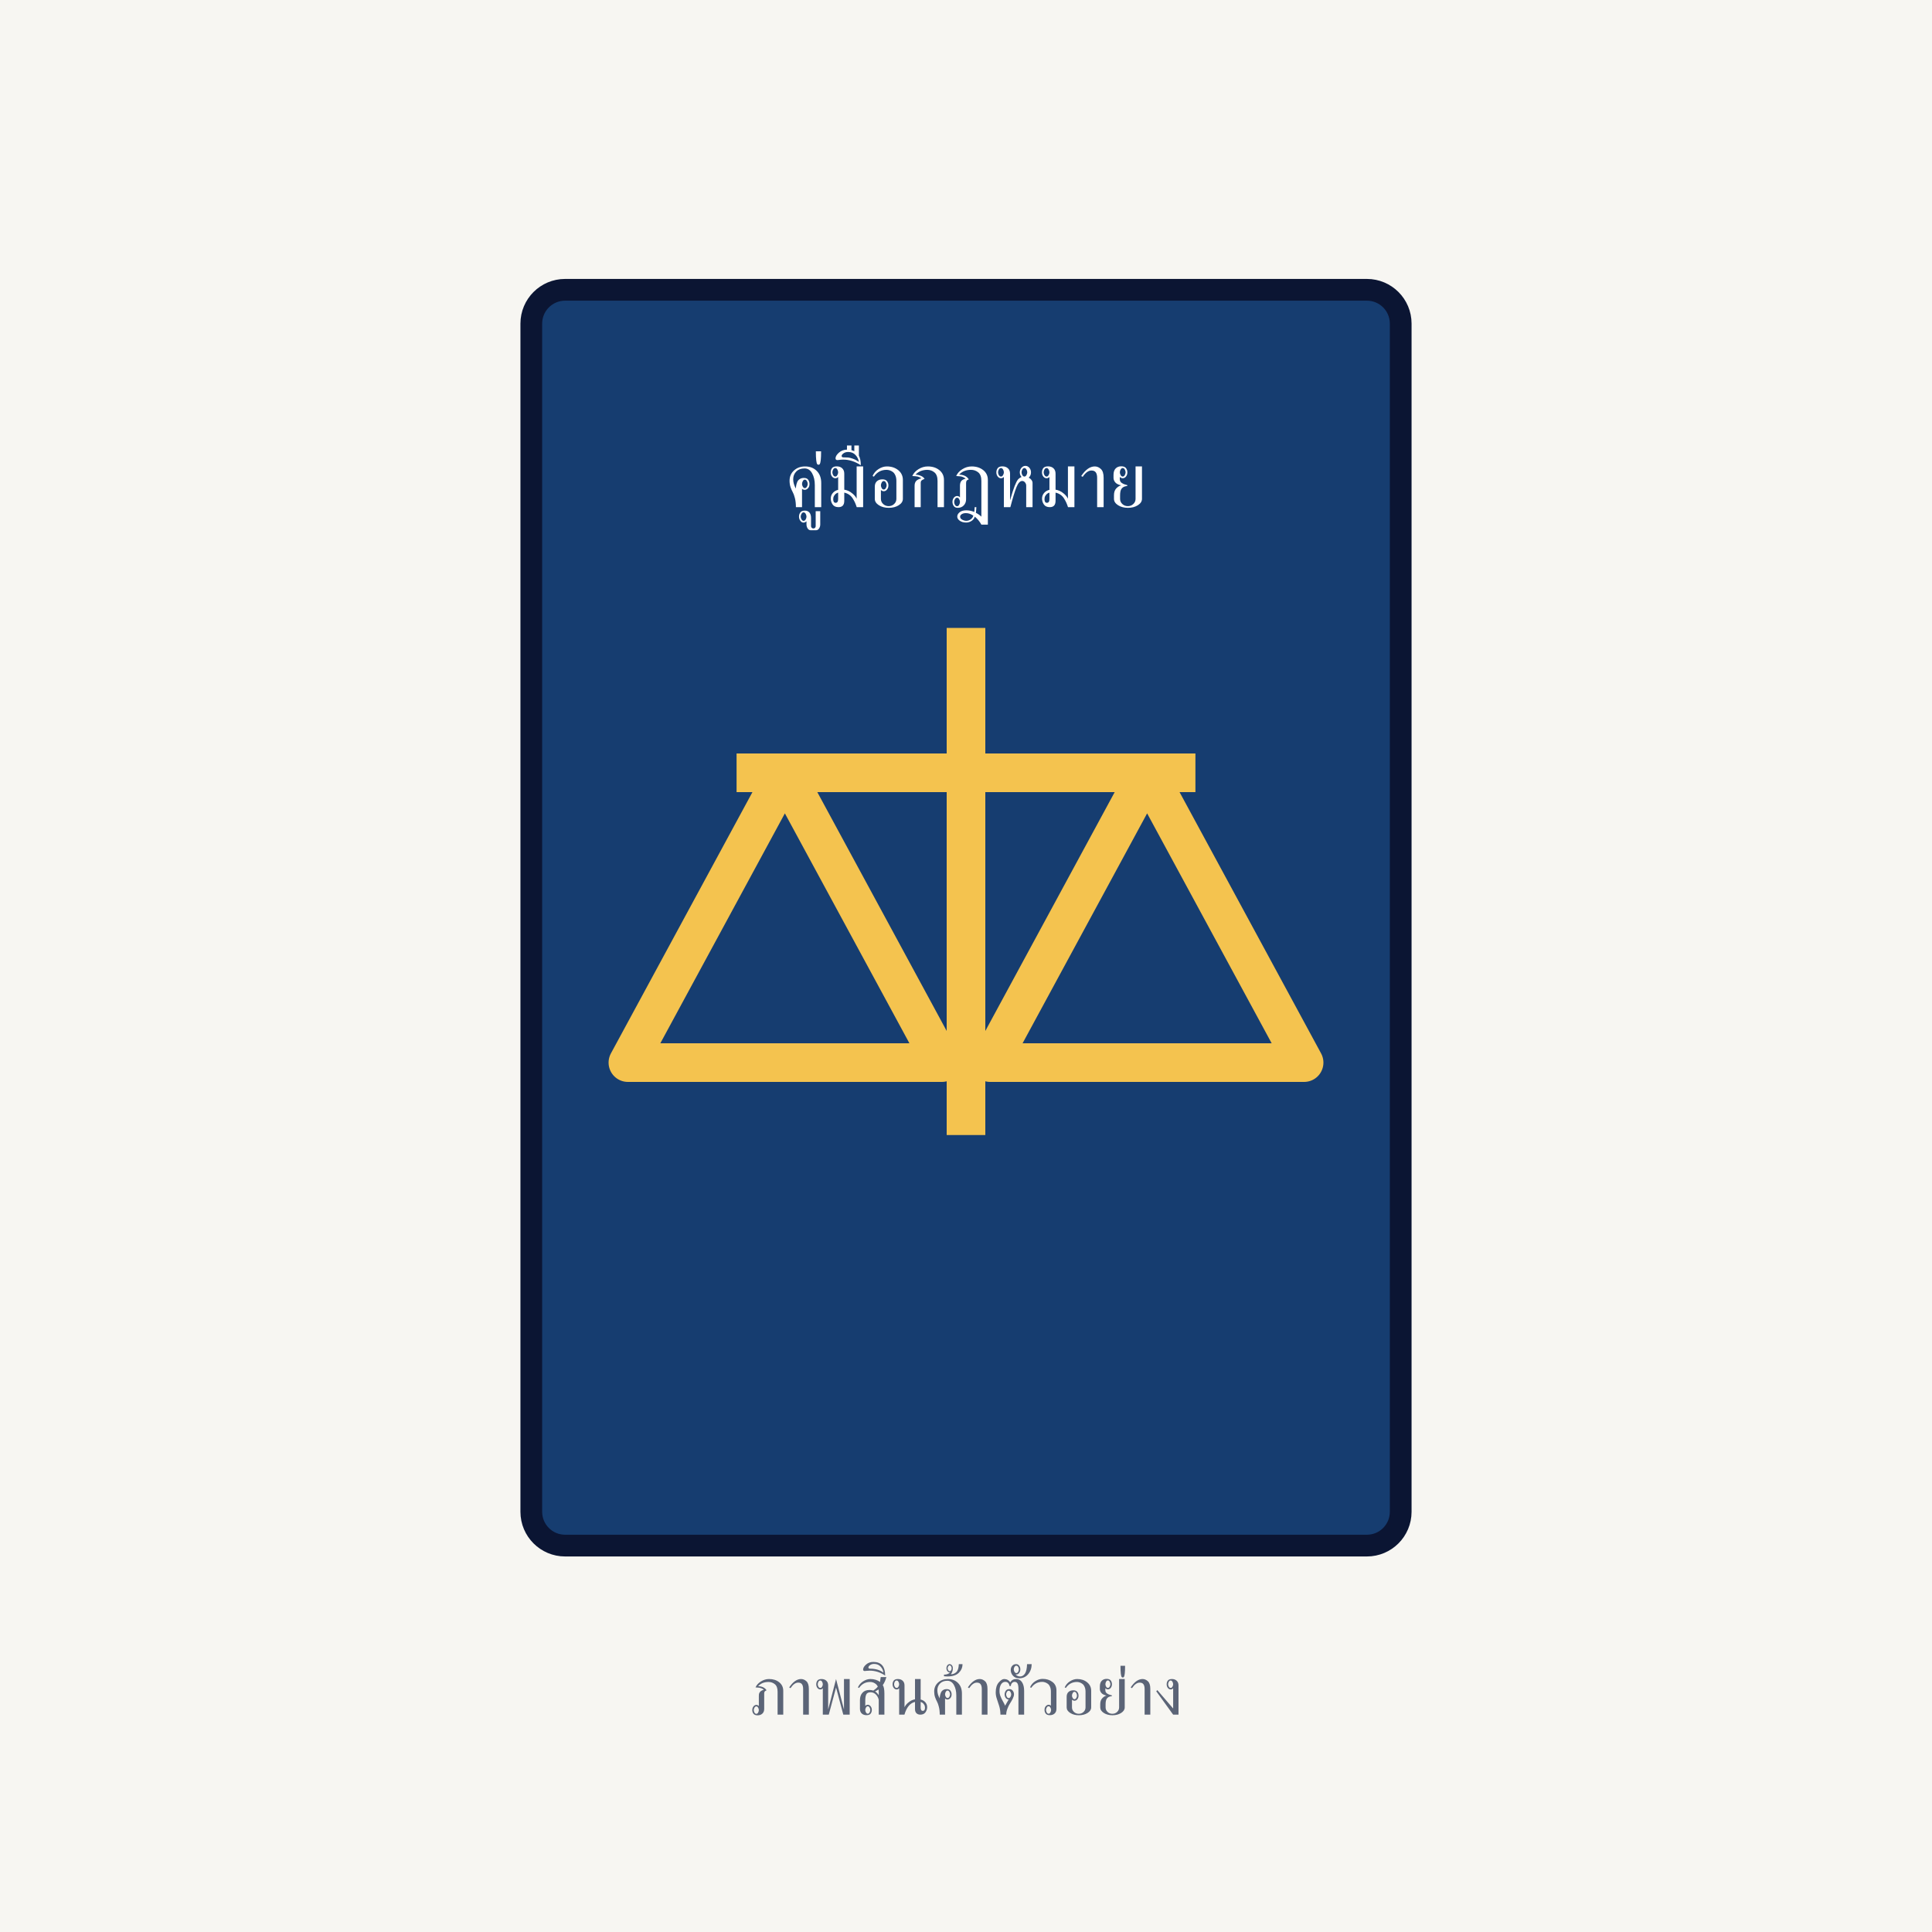
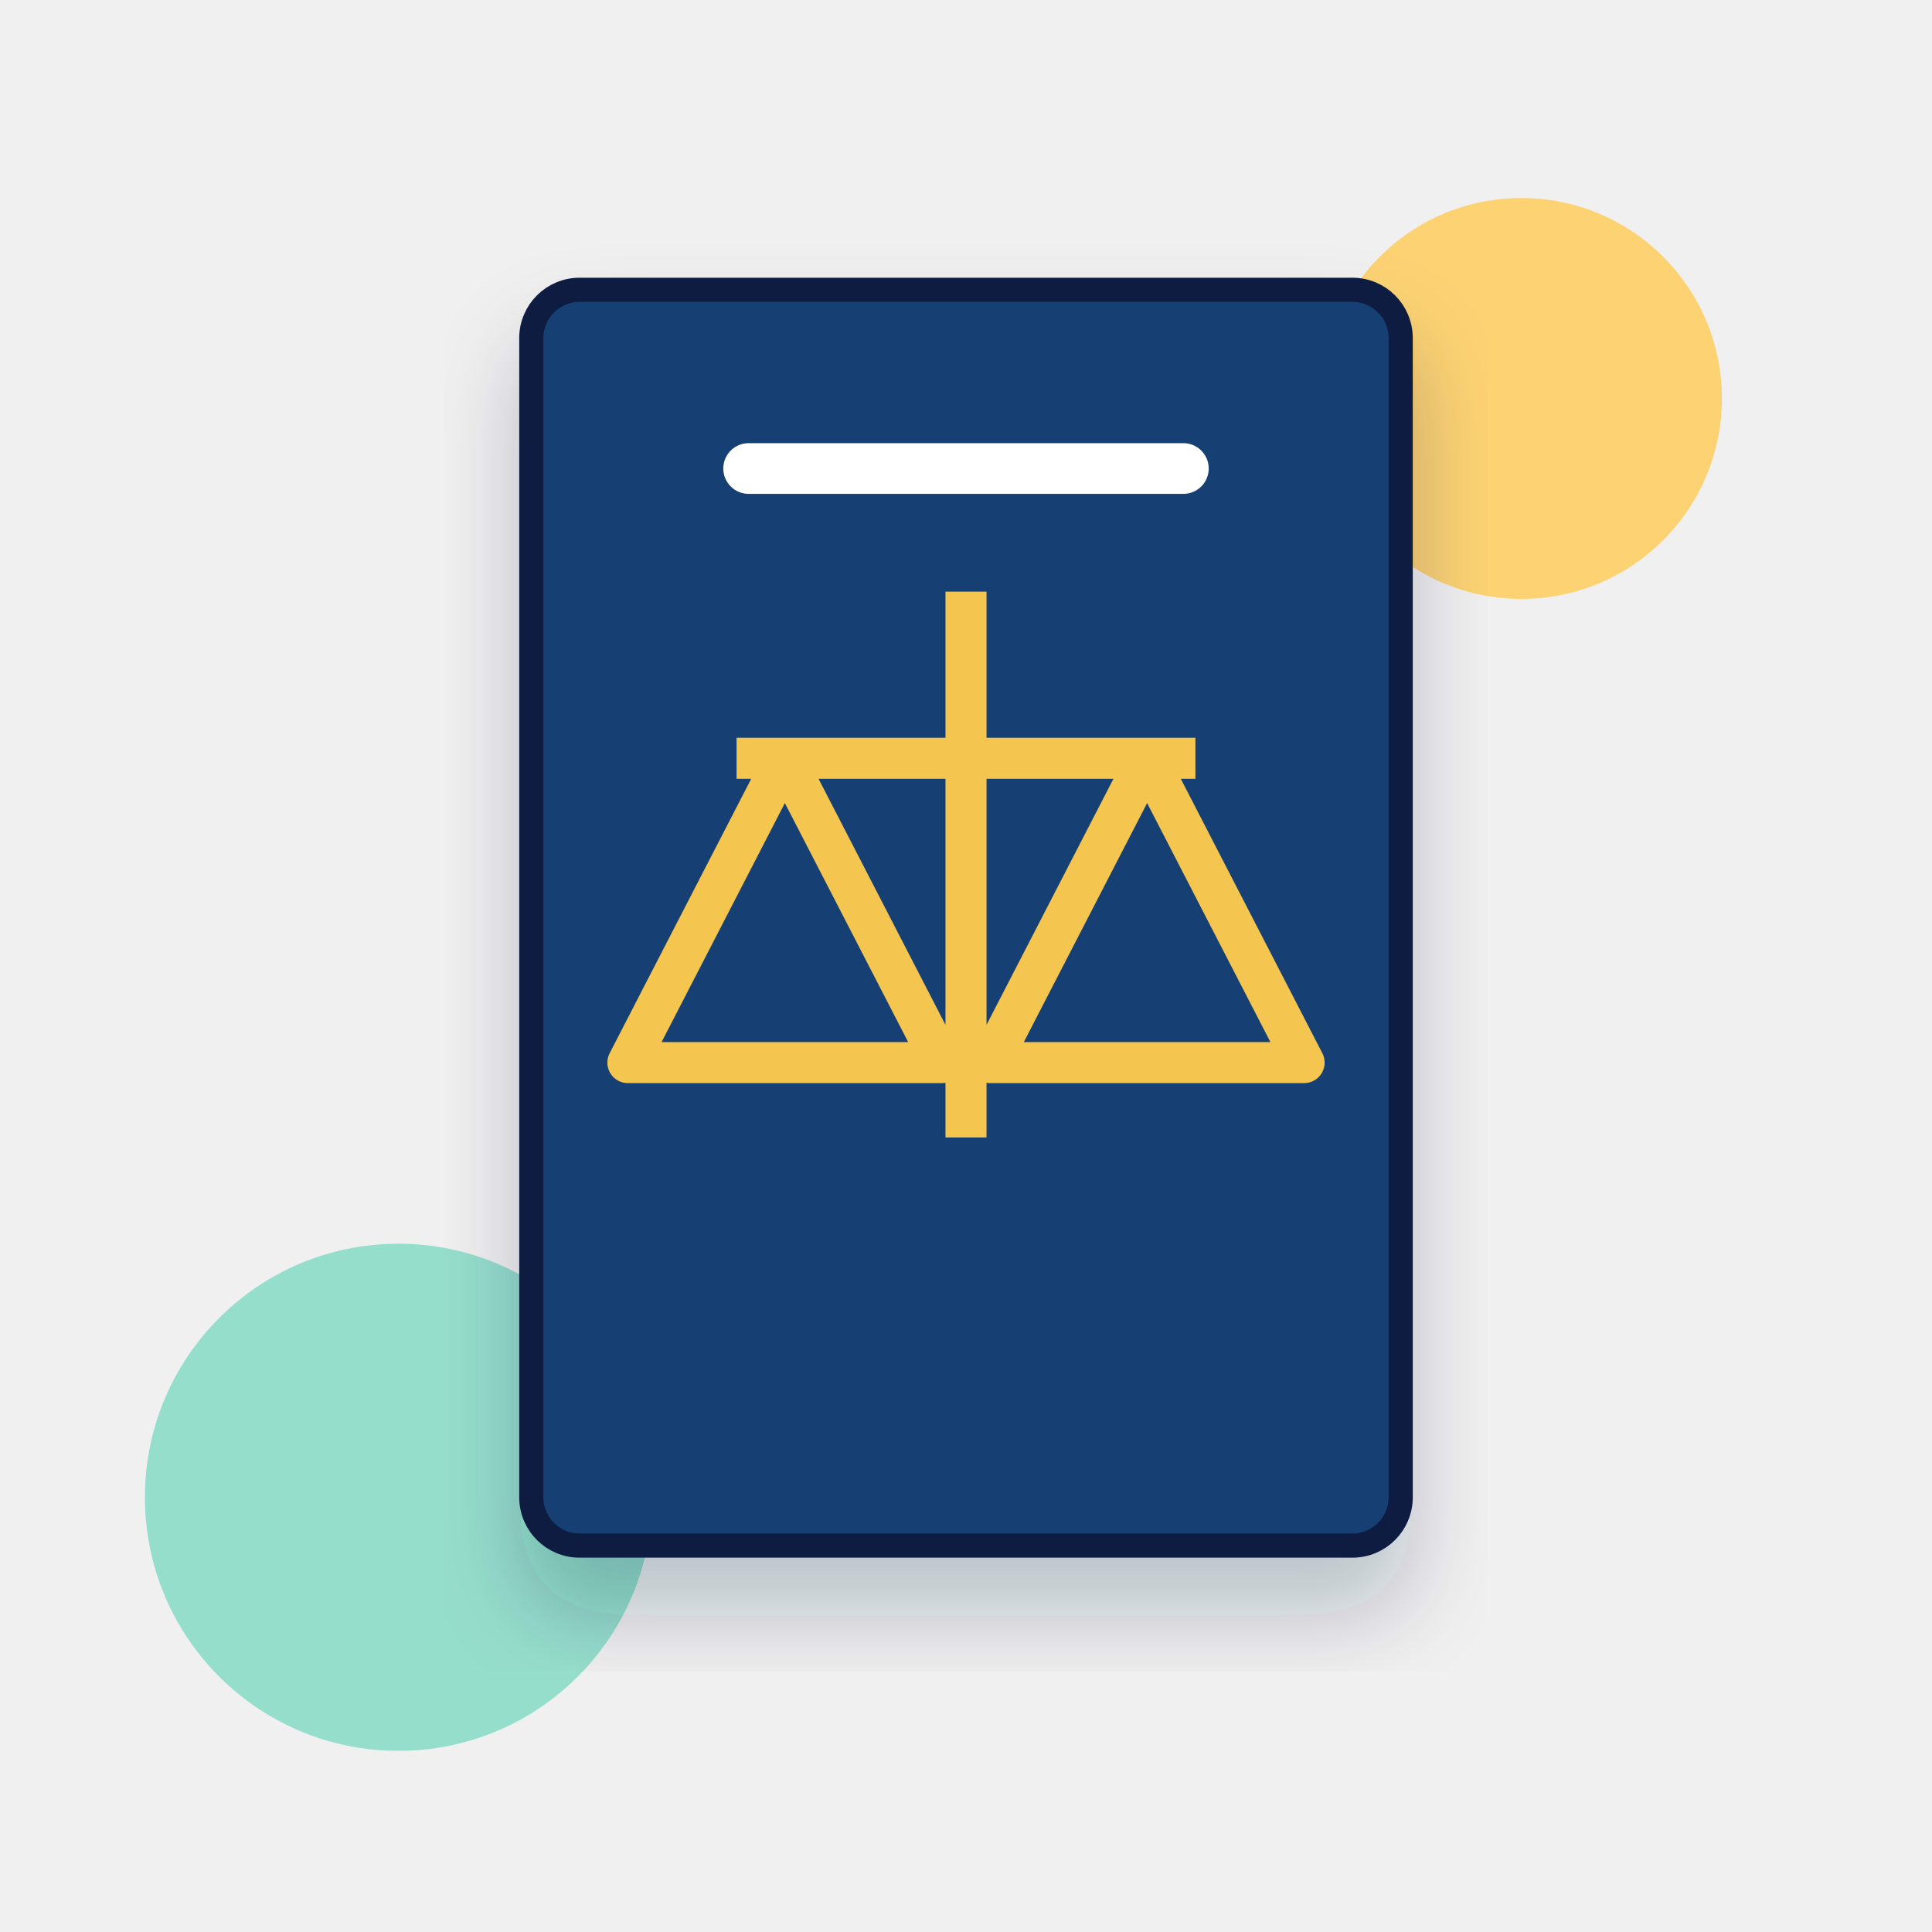
<svg xmlns="http://www.w3.org/2000/svg" viewBox="0 0 800 800">
-   <rect width="800" height="800" fill="#f7f6f2" />
-   <rect x="220" y="120" width="360" height="520" rx="14" fill="#163d70" stroke="#0b1533" stroke-width="9" />
-   <path d="M400 260v210M305 320h190M325 320l-65 120h130zM475 320l-65 120h130z" fill="none" stroke="#f4c34f" stroke-width="16" stroke-linejoin="round" />
-   <text x="400" y="210" text-anchor="middle" font-family="Tahoma,sans-serif" font-size="32" fill="#fff">คู่มือกฎหมาย</text>
-   <text x="400" y="710" text-anchor="middle" font-family="Tahoma,sans-serif" font-size="28" fill="#5b6477">ภาพสินค้าตัวอย่าง</text>
+   <defs>
+     <filter id="s">
+       <feDropShadow dx="0" dy="24" stdDeviation="18" flood-color="#161f48" flood-opacity=".22" />
+     </filter>
+   </defs>
+   <circle cx="630" cy="165" r="83" fill="#ffcc58" opacity=".82" />
+   <circle cx="165" cy="620" r="105" fill="#5fd4b7" opacity=".62" />
+   <g filter="url(#s)">
+     <rect x="220" y="120" width="360" height="520" rx="20" fill="#173f73" stroke="#0a1d40" stroke-width="10" />
+     <path d="M400 245v226M305 314h190M325 314l-65 126h130zM475 314l-65 126h130z" fill="none" stroke="#f4c54f" stroke-width="17" stroke-linejoin="round" />
+     <path d="M310 194h180" stroke="#fff" stroke-width="21" stroke-linecap="round" />
+   </g>
</svg>
